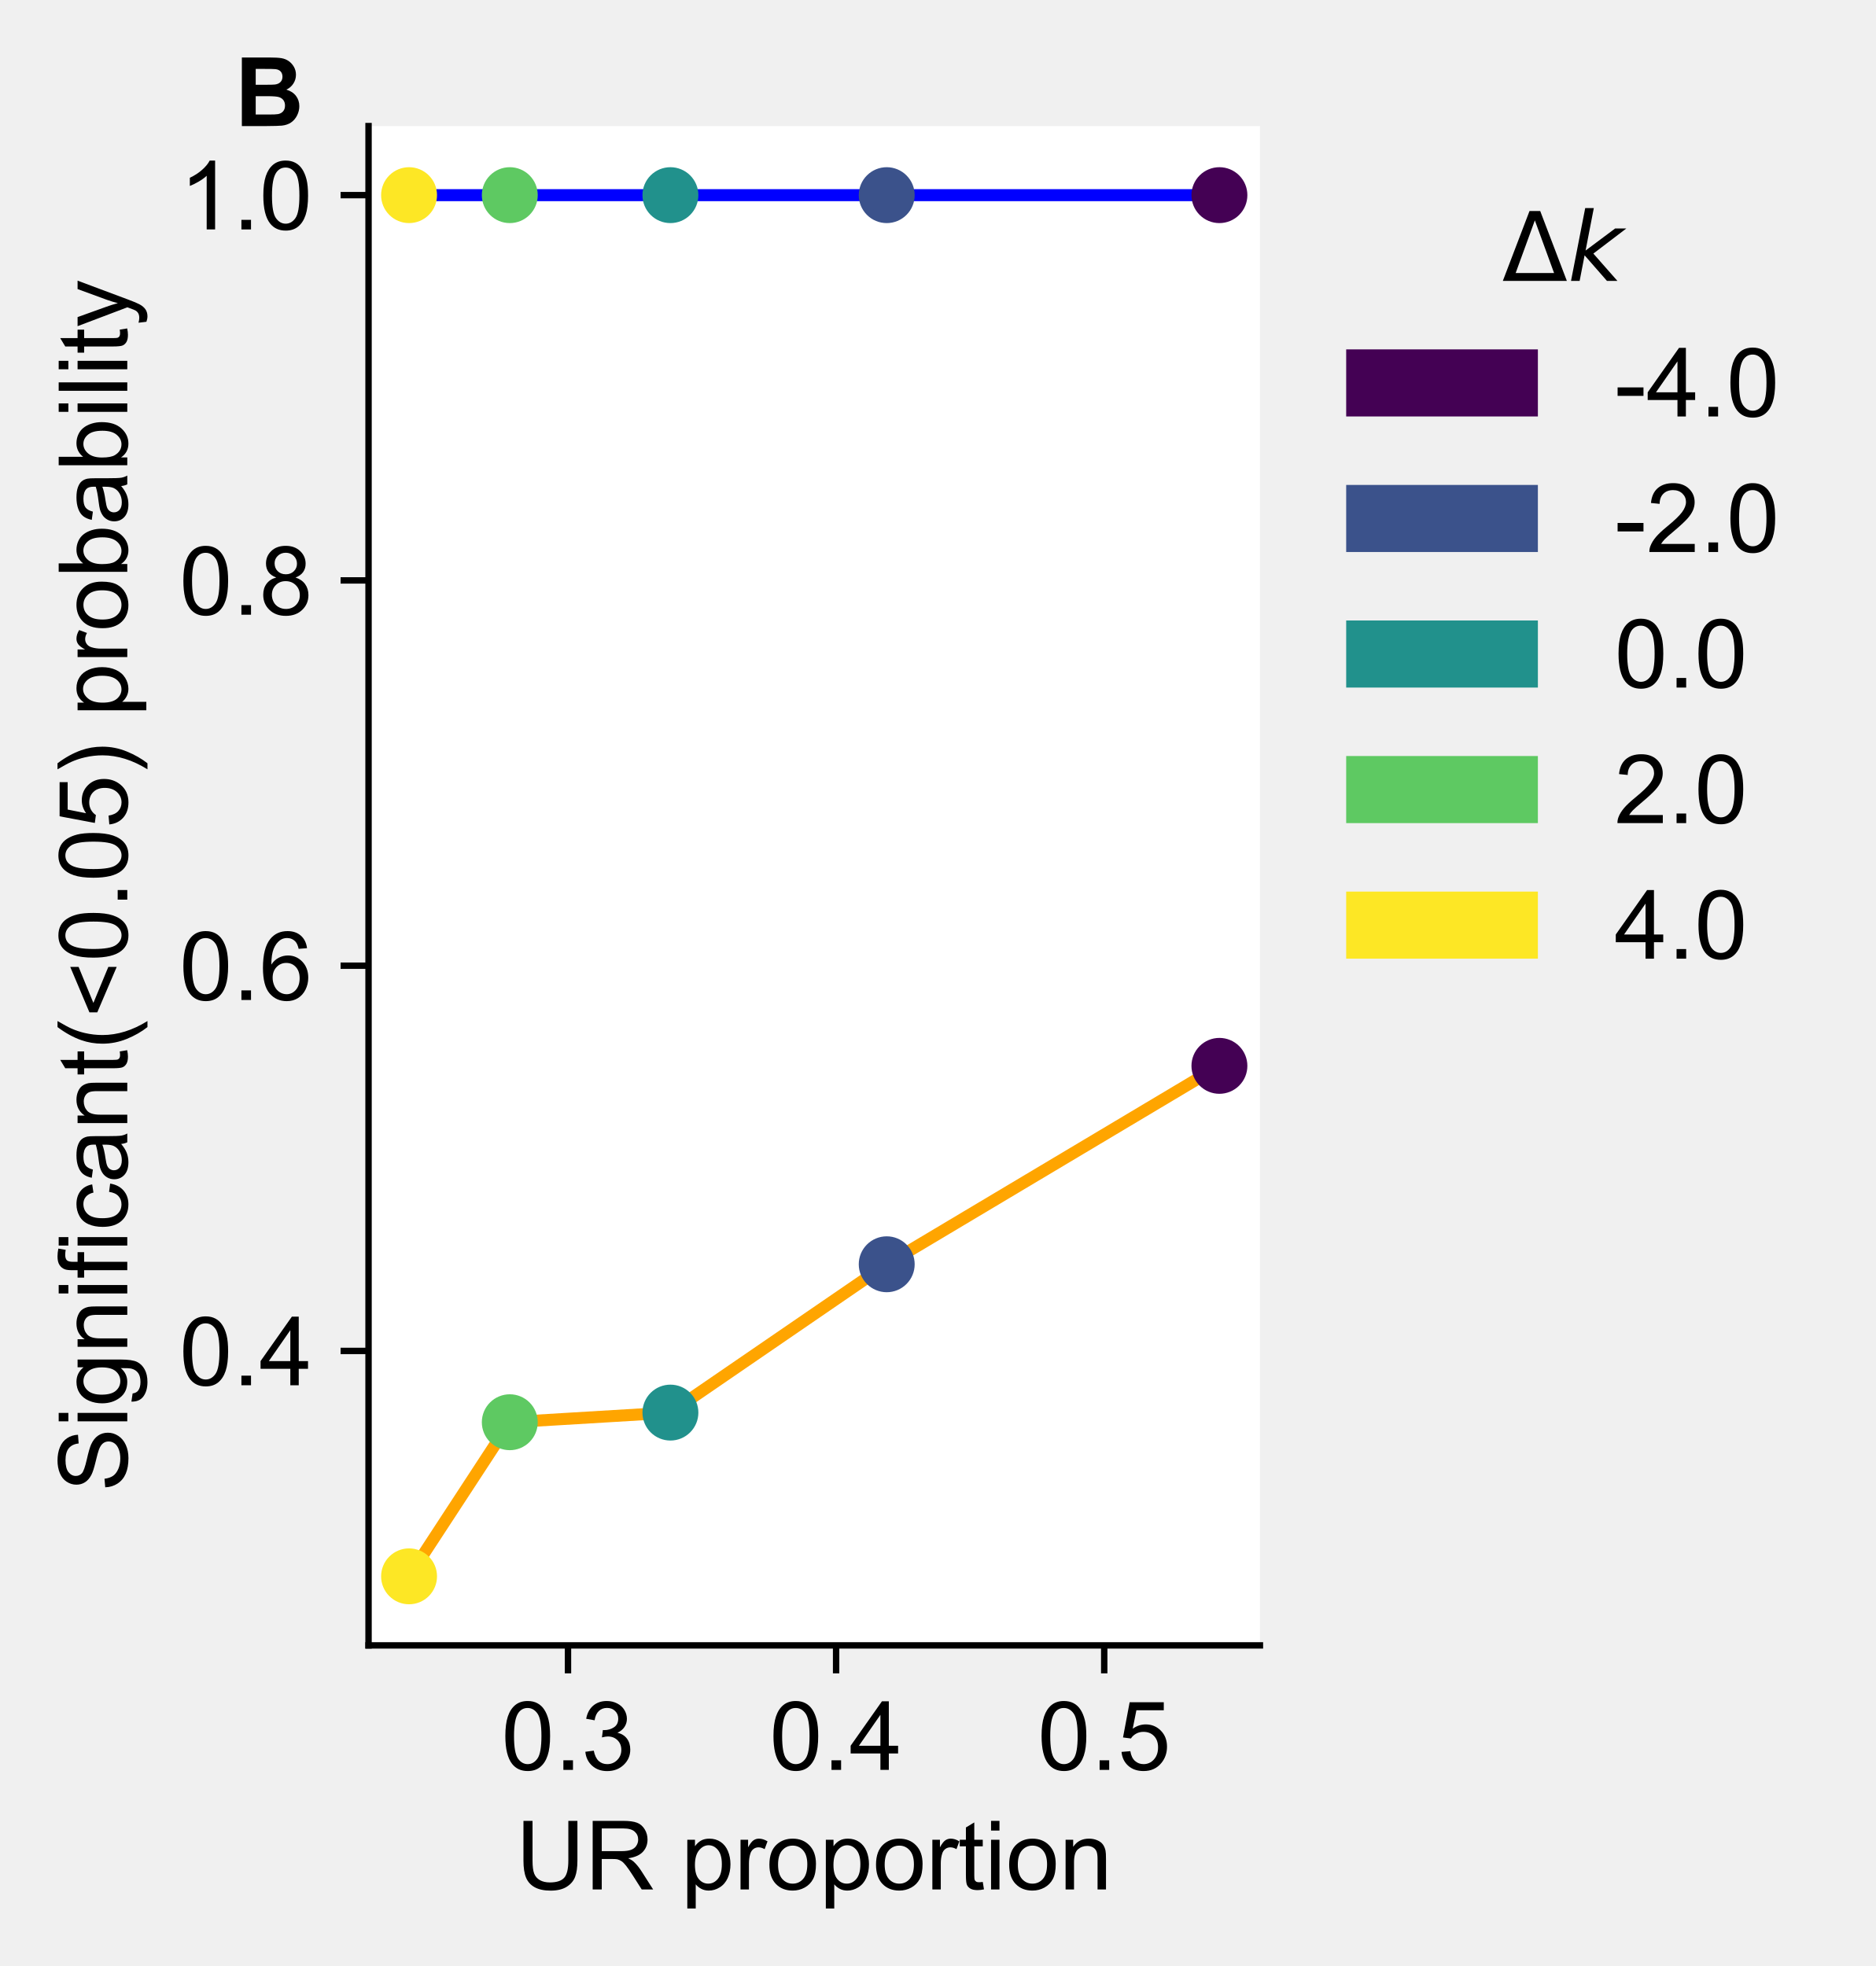
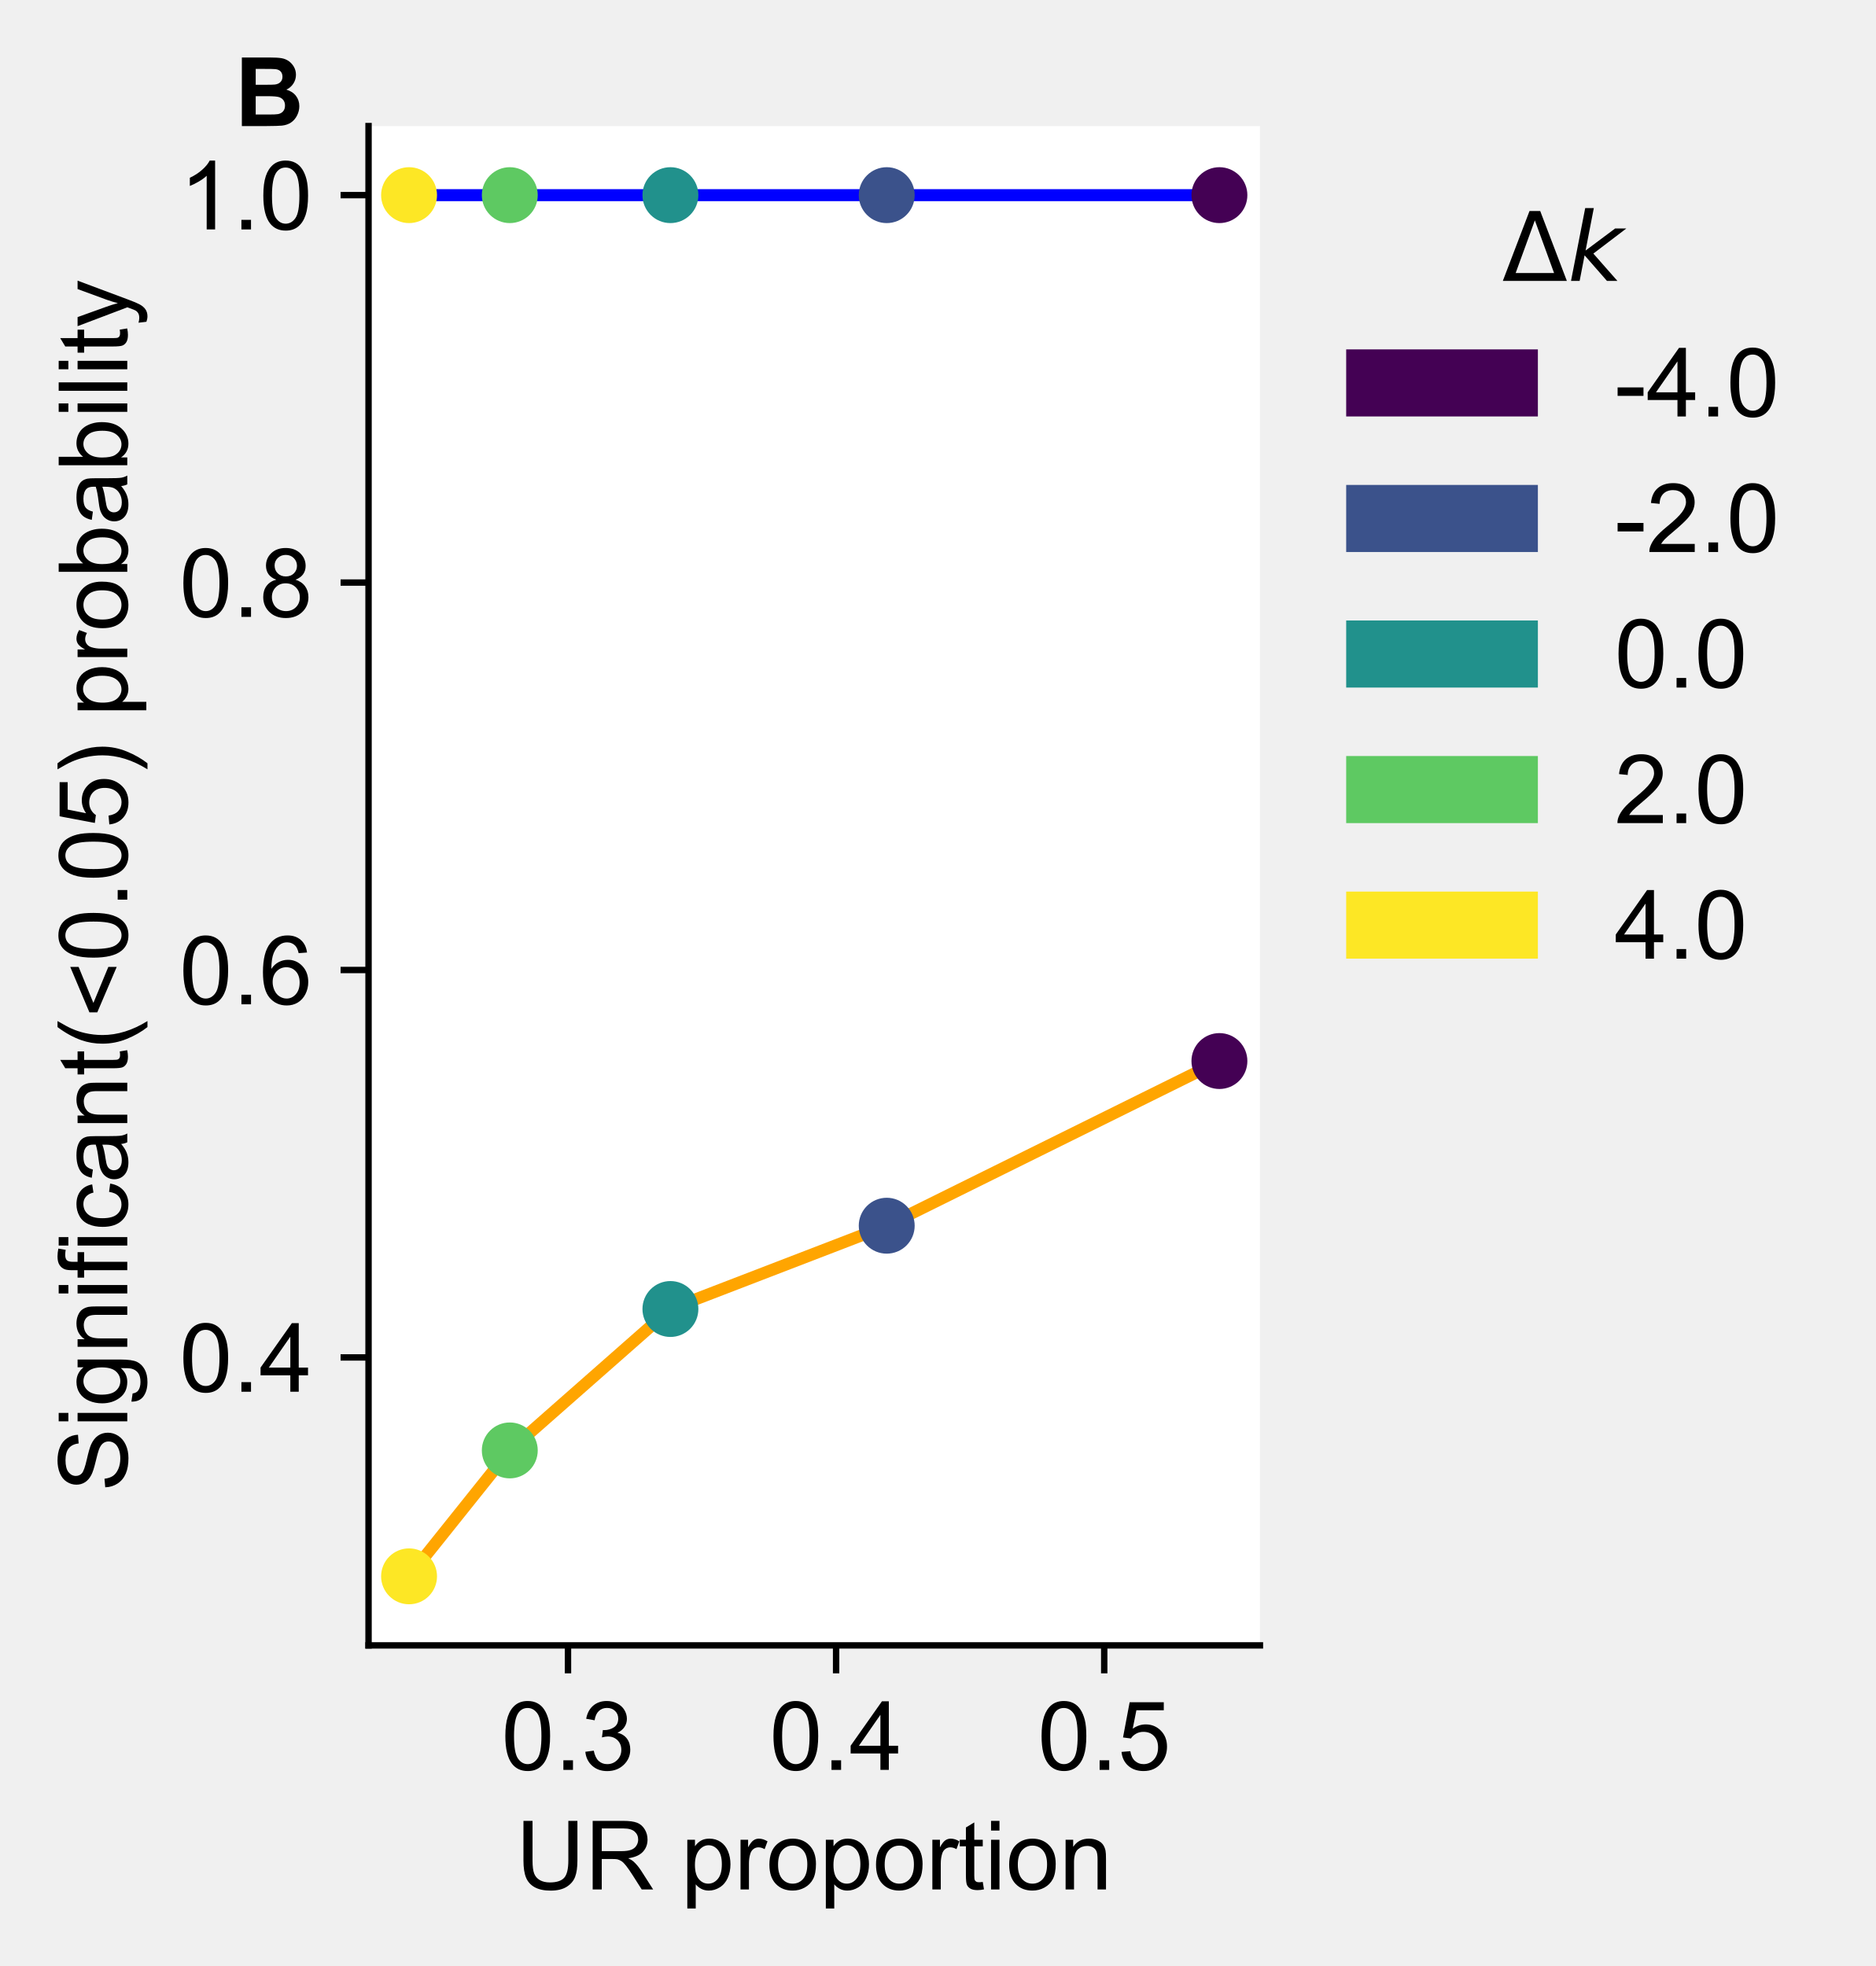
<svg xmlns="http://www.w3.org/2000/svg" xmlns:xlink="http://www.w3.org/1999/xlink" width="234.817pt" height="246.198pt" viewBox="0 0 234.817 246.198" version="1.1">
  <defs>
    <style type="text/css">*{stroke-linejoin: round; stroke-linecap: butt}</style>
  </defs>
  <g id="figure_1">
    <g id="patch_1">
      <path d="M 0 246.198  L 234.817 246.198  L 234.817 0  L 0 0  L 0 246.198  z " style="fill: none" />
    </g>
    <g id="axes_1">
      <g id="patch_2">
        <path d="M 46.141 206.049  L 157.741 206.049  L 157.741 15.789  L 46.141 15.789  z " style="fill: #ffffff" />
      </g>
      <g id="matplotlib.axis_1">
        <g id="xtick_1">
          <g id="line2d_1">
            <defs>
-               <path id="m54c35e8cd2" d="M 0 0  L 0 3.5  " style="stroke: #000000; stroke-width: 0.8" />
-             </defs>
-             <g>
-               <use xlink:href="#m54c35e8cd2" x="71.112" y="206.049" style="stroke: #000000; stroke-width: 0.8" />
+               <path id="maf2cc5d698" d="M 0 0  L 0 3.5  " style="stroke: #000000; stroke-width: 0.8" />
+             </defs>
+             <g>
+               <use xlink:href="#maf2cc5d698" x="71.112" y="206.049" style="stroke: #000000; stroke-width: 0.8" />
            </g>
          </g>
          <g id="text_1">
            <g transform="translate(62.77162 221.6387)scale(0.12 -0.12)">
              <defs>
                <path id="ArialMT-30" d="M 266 2259  Q 266 3072 433 3567  Q 600 4063 929 4331  Q 1259 4600 1759 4600  Q 2128 4600 2406 4451  Q 2684 4303 2865 4023  Q 3047 3744 3150 3342  Q 3253 2941 3253 2259  Q 3253 1453 3087 958  Q 2922 463 2592 192  Q 2263 -78 1759 -78  Q 1097 -78 719 397  Q 266 969 266 2259  z M 844 2259  Q 844 1131 1108 757  Q 1372 384 1759 384  Q 2147 384 2411 759  Q 2675 1134 2675 2259  Q 2675 3391 2411 3762  Q 2147 4134 1753 4134  Q 1366 4134 1134 3806  Q 844 3388 844 2259  z " transform="scale(0.015625)" />
                <path id="ArialMT-2e" d="M 581 0  L 581 641  L 1222 641  L 1222 0  L 581 0  z " transform="scale(0.015625)" />
                <path id="ArialMT-33" d="M 269 1209  L 831 1284  Q 928 806 1161 595  Q 1394 384 1728 384  Q 2125 384 2398 659  Q 2672 934 2672 1341  Q 2672 1728 2419 1979  Q 2166 2231 1775 2231  Q 1616 2231 1378 2169  L 1441 2663  Q 1497 2656 1531 2656  Q 1891 2656 2178 2843  Q 2466 3031 2466 3422  Q 2466 3731 2256 3934  Q 2047 4138 1716 4138  Q 1388 4138 1169 3931  Q 950 3725 888 3313  L 325 3413  Q 428 3978 793 4289  Q 1159 4600 1703 4600  Q 2078 4600 2393 4439  Q 2709 4278 2876 4000  Q 3044 3722 3044 3409  Q 3044 3113 2884 2869  Q 2725 2625 2413 2481  Q 2819 2388 3044 2092  Q 3269 1797 3269 1353  Q 3269 753 2831 336  Q 2394 -81 1725 -81  Q 1122 -81 723 278  Q 325 638 269 1209  z " transform="scale(0.015625)" />
              </defs>
              <use xlink:href="#ArialMT-30" />
              <use xlink:href="#ArialMT-2e" x="55.615" />
              <use xlink:href="#ArialMT-33" x="83.398" />
            </g>
          </g>
        </g>
        <g id="xtick_2">
          <g id="line2d_2">
            <g>
-               <use xlink:href="#m54c35e8cd2" x="104.679" y="206.049" style="stroke: #000000; stroke-width: 0.8" />
+               <use xlink:href="#maf2cc5d698" x="104.679" y="206.049" style="stroke: #000000; stroke-width: 0.8" />
            </g>
          </g>
          <g id="text_2">
            <g transform="translate(96.33908 221.6387)scale(0.12 -0.12)">
              <defs>
                <path id="ArialMT-34" d="M 2069 0  L 2069 1097  L 81 1097  L 81 1613  L 2172 4581  L 2631 4581  L 2631 1613  L 3250 1613  L 3250 1097  L 2631 1097  L 2631 0  L 2069 0  z M 2069 1613  L 2069 3678  L 634 1613  L 2069 1613  z " transform="scale(0.015625)" />
              </defs>
              <use xlink:href="#ArialMT-30" />
              <use xlink:href="#ArialMT-2e" x="55.615" />
              <use xlink:href="#ArialMT-34" x="83.398" />
            </g>
          </g>
        </g>
        <g id="xtick_3">
          <g id="line2d_3">
            <g>
-               <use xlink:href="#m54c35e8cd2" x="138.247" y="206.049" style="stroke: #000000; stroke-width: 0.8" />
+               <use xlink:href="#maf2cc5d698" x="138.247" y="206.049" style="stroke: #000000; stroke-width: 0.8" />
            </g>
          </g>
          <g id="text_3">
            <g transform="translate(129.9065 221.6387)scale(0.12 -0.12)">
              <defs>
                <path id="ArialMT-35" d="M 266 1200  L 856 1250  Q 922 819 1161 601  Q 1400 384 1738 384  Q 2144 384 2425 690  Q 2706 997 2706 1503  Q 2706 1984 2436 2262  Q 2166 2541 1728 2541  Q 1456 2541 1237 2417  Q 1019 2294 894 2097  L 366 2166  L 809 4519  L 3088 4519  L 3088 3981  L 1259 3981  L 1013 2750  Q 1425 3038 1878 3038  Q 2478 3038 2890 2622  Q 3303 2206 3303 1553  Q 3303 931 2941 478  Q 2500 -78 1738 -78  Q 1113 -78 717 272  Q 322 622 266 1200  z " transform="scale(0.015625)" />
              </defs>
              <use xlink:href="#ArialMT-30" />
              <use xlink:href="#ArialMT-2e" x="55.615" />
              <use xlink:href="#ArialMT-35" x="83.398" />
            </g>
          </g>
        </g>
        <g id="text_4">
          <g transform="translate(64.59313 236.6131)scale(0.12 -0.12)">
            <defs>
              <path id="ArialMT-55" d="M 3500 4581  L 4106 4581  L 4106 1934  Q 4106 1244 3950 837  Q 3794 431 3386 176  Q 2978 -78 2316 -78  Q 1672 -78 1262 144  Q 853 366 678 786  Q 503 1206 503 1934  L 503 4581  L 1109 4581  L 1109 1938  Q 1109 1341 1220 1058  Q 1331 775 1601 622  Q 1872 469 2263 469  Q 2931 469 3215 772  Q 3500 1075 3500 1938  L 3500 4581  z " transform="scale(0.015625)" />
              <path id="ArialMT-52" d="M 503 0  L 503 4581  L 2534 4581  Q 3147 4581 3465 4457  Q 3784 4334 3975 4021  Q 4166 3709 4166 3331  Q 4166 2844 3850 2509  Q 3534 2175 2875 2084  Q 3116 1969 3241 1856  Q 3506 1613 3744 1247  L 4541 0  L 3778 0  L 3172 953  Q 2906 1366 2734 1584  Q 2563 1803 2427 1890  Q 2291 1978 2150 2013  Q 2047 2034 1813 2034  L 1109 2034  L 1109 0  L 503 0  z M 1109 2559  L 2413 2559  Q 2828 2559 3062 2645  Q 3297 2731 3419 2920  Q 3541 3109 3541 3331  Q 3541 3656 3305 3865  Q 3069 4075 2559 4075  L 1109 4075  L 1109 2559  z " transform="scale(0.015625)" />
              <path id="ArialMT-20" transform="scale(0.015625)" />
              <path id="ArialMT-70" d="M 422 -1272  L 422 3319  L 934 3319  L 934 2888  Q 1116 3141 1344 3267  Q 1572 3394 1897 3394  Q 2322 3394 2647 3175  Q 2972 2956 3137 2557  Q 3303 2159 3303 1684  Q 3303 1175 3120 767  Q 2938 359 2589 142  Q 2241 -75 1856 -75  Q 1575 -75 1351 44  Q 1128 163 984 344  L 984 -1272  L 422 -1272  z M 931 1641  Q 931 1000 1190 694  Q 1450 388 1819 388  Q 2194 388 2461 705  Q 2728 1022 2728 1688  Q 2728 2322 2467 2637  Q 2206 2953 1844 2953  Q 1484 2953 1207 2617  Q 931 2281 931 1641  z " transform="scale(0.015625)" />
              <path id="ArialMT-72" d="M 416 0  L 416 3319  L 922 3319  L 922 2816  Q 1116 3169 1280 3281  Q 1444 3394 1641 3394  Q 1925 3394 2219 3213  L 2025 2691  Q 1819 2813 1613 2813  Q 1428 2813 1281 2702  Q 1134 2591 1072 2394  Q 978 2094 978 1738  L 978 0  L 416 0  z " transform="scale(0.015625)" />
              <path id="ArialMT-6f" d="M 213 1659  Q 213 2581 725 3025  Q 1153 3394 1769 3394  Q 2453 3394 2887 2945  Q 3322 2497 3322 1706  Q 3322 1066 3130 698  Q 2938 331 2570 128  Q 2203 -75 1769 -75  Q 1072 -75 642 372  Q 213 819 213 1659  z M 791 1659  Q 791 1022 1069 705  Q 1347 388 1769 388  Q 2188 388 2466 706  Q 2744 1025 2744 1678  Q 2744 2294 2464 2611  Q 2184 2928 1769 2928  Q 1347 2928 1069 2612  Q 791 2297 791 1659  z " transform="scale(0.015625)" />
              <path id="ArialMT-74" d="M 1650 503  L 1731 6  Q 1494 -44 1306 -44  Q 1000 -44 831 53  Q 663 150 594 308  Q 525 466 525 972  L 525 2881  L 113 2881  L 113 3319  L 525 3319  L 525 4141  L 1084 4478  L 1084 3319  L 1650 3319  L 1650 2881  L 1084 2881  L 1084 941  Q 1084 700 1114 631  Q 1144 563 1211 522  Q 1278 481 1403 481  Q 1497 481 1650 503  z " transform="scale(0.015625)" />
              <path id="ArialMT-69" d="M 425 3934  L 425 4581  L 988 4581  L 988 3934  L 425 3934  z M 425 0  L 425 3319  L 988 3319  L 988 0  L 425 0  z " transform="scale(0.015625)" />
              <path id="ArialMT-6e" d="M 422 0  L 422 3319  L 928 3319  L 928 2847  Q 1294 3394 1984 3394  Q 2284 3394 2536 3286  Q 2788 3178 2913 3003  Q 3038 2828 3088 2588  Q 3119 2431 3119 2041  L 3119 0  L 2556 0  L 2556 2019  Q 2556 2363 2490 2533  Q 2425 2703 2258 2804  Q 2091 2906 1866 2906  Q 1506 2906 1245 2678  Q 984 2450 984 1813  L 984 0  L 422 0  z " transform="scale(0.015625)" />
            </defs>
            <use xlink:href="#ArialMT-55" />
            <use xlink:href="#ArialMT-52" x="72.217" />
            <use xlink:href="#ArialMT-20" x="144.434" />
            <use xlink:href="#ArialMT-70" x="172.217" />
            <use xlink:href="#ArialMT-72" x="227.832" />
            <use xlink:href="#ArialMT-6f" x="261.133" />
            <use xlink:href="#ArialMT-70" x="316.748" />
            <use xlink:href="#ArialMT-6f" x="372.363" />
            <use xlink:href="#ArialMT-72" x="427.979" />
            <use xlink:href="#ArialMT-74" x="461.279" />
            <use xlink:href="#ArialMT-69" x="489.062" />
            <use xlink:href="#ArialMT-6f" x="511.279" />
            <use xlink:href="#ArialMT-6e" x="566.895" />
          </g>
        </g>
      </g>
      <g id="matplotlib.axis_2">
        <g id="ytick_1">
          <g id="line2d_4">
            <defs>
-               <path id="mab447ed92f" d="M 0 0  L -3.5 0  " style="stroke: #000000; stroke-width: 0.8" />
-             </defs>
-             <g>
-               <use xlink:href="#mab447ed92f" x="46.141" y="169.177" style="stroke: #000000; stroke-width: 0.8" />
+               <path id="mfd715df1eb" d="M 0 0  L -3.5 0  " style="stroke: #000000; stroke-width: 0.8" />
+             </defs>
+             <g>
+               <use xlink:href="#mfd715df1eb" x="46.141" y="169.989" style="stroke: #000000; stroke-width: 0.8" />
            </g>
          </g>
          <g id="text_5">
-             <g transform="translate(22.46125 173.4717)scale(0.12 -0.12)">
+             <g transform="translate(22.46125 174.2837)scale(0.12 -0.12)">
              <use xlink:href="#ArialMT-30" />
              <use xlink:href="#ArialMT-2e" x="55.615" />
              <use xlink:href="#ArialMT-34" x="83.398" />
            </g>
          </g>
        </g>
        <g id="ytick_2">
          <g id="line2d_5">
            <g>
-               <use xlink:href="#mab447ed92f" x="46.141" y="120.931" style="stroke: #000000; stroke-width: 0.8" />
+               <use xlink:href="#mfd715df1eb" x="46.141" y="121.472" style="stroke: #000000; stroke-width: 0.8" />
            </g>
          </g>
          <g id="text_6">
-             <g transform="translate(22.46125 125.2252)scale(0.12 -0.12)">
+             <g transform="translate(22.46125 125.7665)scale(0.12 -0.12)">
              <defs>
                <path id="ArialMT-36" d="M 3184 3459  L 2625 3416  Q 2550 3747 2413 3897  Q 2184 4138 1850 4138  Q 1581 4138 1378 3988  Q 1113 3794 959 3422  Q 806 3050 800 2363  Q 1003 2672 1297 2822  Q 1591 2972 1913 2972  Q 2475 2972 2870 2558  Q 3266 2144 3266 1488  Q 3266 1056 3080 686  Q 2894 316 2569 119  Q 2244 -78 1831 -78  Q 1128 -78 684 439  Q 241 956 241 2144  Q 241 3472 731 4075  Q 1159 4600 1884 4600  Q 2425 4600 2770 4297  Q 3116 3994 3184 3459  z M 888 1484  Q 888 1194 1011 928  Q 1134 663 1356 523  Q 1578 384 1822 384  Q 2178 384 2434 671  Q 2691 959 2691 1453  Q 2691 1928 2437 2201  Q 2184 2475 1800 2475  Q 1419 2475 1153 2201  Q 888 1928 888 1484  z " transform="scale(0.015625)" />
              </defs>
              <use xlink:href="#ArialMT-30" />
              <use xlink:href="#ArialMT-2e" x="55.615" />
              <use xlink:href="#ArialMT-36" x="83.398" />
            </g>
          </g>
        </g>
        <g id="ytick_3">
          <g id="line2d_6">
            <g>
-               <use xlink:href="#mab447ed92f" x="46.141" y="72.684" style="stroke: #000000; stroke-width: 0.8" />
+               <use xlink:href="#mfd715df1eb" x="46.141" y="72.955" style="stroke: #000000; stroke-width: 0.8" />
            </g>
          </g>
          <g id="text_7">
-             <g transform="translate(22.46125 76.97873)scale(0.12 -0.12)">
+             <g transform="translate(22.46125 77.24939)scale(0.12 -0.12)">
              <defs>
                <path id="ArialMT-38" d="M 1131 2484  Q 781 2613 612 2850  Q 444 3088 444 3419  Q 444 3919 803 4259  Q 1163 4600 1759 4600  Q 2359 4600 2725 4251  Q 3091 3903 3091 3403  Q 3091 3084 2923 2848  Q 2756 2613 2416 2484  Q 2838 2347 3058 2040  Q 3278 1734 3278 1309  Q 3278 722 2862 322  Q 2447 -78 1769 -78  Q 1091 -78 675 323  Q 259 725 259 1325  Q 259 1772 486 2073  Q 713 2375 1131 2484  z M 1019 3438  Q 1019 3113 1228 2906  Q 1438 2700 1772 2700  Q 2097 2700 2305 2904  Q 2513 3109 2513 3406  Q 2513 3716 2298 3927  Q 2084 4138 1766 4138  Q 1444 4138 1231 3931  Q 1019 3725 1019 3438  z M 838 1322  Q 838 1081 952 856  Q 1066 631 1291 507  Q 1516 384 1775 384  Q 2178 384 2440 643  Q 2703 903 2703 1303  Q 2703 1709 2433 1975  Q 2163 2241 1756 2241  Q 1359 2241 1098 1978  Q 838 1716 838 1322  z " transform="scale(0.015625)" />
              </defs>
              <use xlink:href="#ArialMT-30" />
              <use xlink:href="#ArialMT-2e" x="55.615" />
              <use xlink:href="#ArialMT-38" x="83.398" />
            </g>
          </g>
        </g>
        <g id="ytick_4">
          <g id="line2d_7">
            <g>
-               <use xlink:href="#mab447ed92f" x="46.141" y="24.438" style="stroke: #000000; stroke-width: 0.8" />
+               <use xlink:href="#mfd715df1eb" x="46.141" y="24.438" style="stroke: #000000; stroke-width: 0.8" />
            </g>
          </g>
          <g id="text_8">
            <g transform="translate(22.46125 28.73224)scale(0.12 -0.12)">
              <defs>
                <path id="ArialMT-31" d="M 2384 0  L 1822 0  L 1822 3584  Q 1619 3391 1289 3197  Q 959 3003 697 2906  L 697 3450  Q 1169 3672 1522 3987  Q 1875 4303 2022 4600  L 2384 4600  L 2384 0  z " transform="scale(0.015625)" />
              </defs>
              <use xlink:href="#ArialMT-31" />
              <use xlink:href="#ArialMT-2e" x="55.615" />
              <use xlink:href="#ArialMT-30" x="83.398" />
            </g>
          </g>
        </g>
        <g id="text_9">
          <g transform="translate(15.93562 186.7912)rotate(-90)scale(0.12 -0.12)">
            <defs>
              <path id="ArialMT-53" d="M 288 1472  L 859 1522  Q 900 1178 1048 958  Q 1197 738 1509 602  Q 1822 466 2213 466  Q 2559 466 2825 569  Q 3091 672 3220 851  Q 3350 1031 3350 1244  Q 3350 1459 3225 1620  Q 3100 1781 2813 1891  Q 2628 1963 1997 2114  Q 1366 2266 1113 2400  Q 784 2572 623 2826  Q 463 3081 463 3397  Q 463 3744 659 4045  Q 856 4347 1234 4503  Q 1613 4659 2075 4659  Q 2584 4659 2973 4495  Q 3363 4331 3572 4012  Q 3781 3694 3797 3291  L 3216 3247  Q 3169 3681 2898 3903  Q 2628 4125 2100 4125  Q 1550 4125 1298 3923  Q 1047 3722 1047 3438  Q 1047 3191 1225 3031  Q 1400 2872 2139 2705  Q 2878 2538 3153 2413  Q 3553 2228 3743 1945  Q 3934 1663 3934 1294  Q 3934 928 3725 604  Q 3516 281 3123 101  Q 2731 -78 2241 -78  Q 1619 -78 1198 103  Q 778 284 539 648  Q 300 1013 288 1472  z " transform="scale(0.015625)" />
              <path id="ArialMT-67" d="M 319 -275  L 866 -356  Q 900 -609 1056 -725  Q 1266 -881 1628 -881  Q 2019 -881 2231 -725  Q 2444 -569 2519 -288  Q 2563 -116 2559 434  Q 2191 0 1641 0  Q 956 0 581 494  Q 206 988 206 1678  Q 206 2153 378 2554  Q 550 2956 876 3175  Q 1203 3394 1644 3394  Q 2231 3394 2613 2919  L 2613 3319  L 3131 3319  L 3131 450  Q 3131 -325 2973 -648  Q 2816 -972 2473 -1159  Q 2131 -1347 1631 -1347  Q 1038 -1347 672 -1080  Q 306 -813 319 -275  z M 784 1719  Q 784 1066 1043 766  Q 1303 466 1694 466  Q 2081 466 2343 764  Q 2606 1063 2606 1700  Q 2606 2309 2336 2618  Q 2066 2928 1684 2928  Q 1309 2928 1046 2623  Q 784 2319 784 1719  z " transform="scale(0.015625)" />
              <path id="ArialMT-66" d="M 556 0  L 556 2881  L 59 2881  L 59 3319  L 556 3319  L 556 3672  Q 556 4006 616 4169  Q 697 4388 901 4523  Q 1106 4659 1475 4659  Q 1713 4659 2000 4603  L 1916 4113  Q 1741 4144 1584 4144  Q 1328 4144 1222 4034  Q 1116 3925 1116 3625  L 1116 3319  L 1763 3319  L 1763 2881  L 1116 2881  L 1116 0  L 556 0  z " transform="scale(0.015625)" />
              <path id="ArialMT-63" d="M 2588 1216  L 3141 1144  Q 3050 572 2676 248  Q 2303 -75 1759 -75  Q 1078 -75 664 370  Q 250 816 250 1647  Q 250 2184 428 2587  Q 606 2991 970 3192  Q 1334 3394 1763 3394  Q 2303 3394 2647 3120  Q 2991 2847 3088 2344  L 2541 2259  Q 2463 2594 2264 2762  Q 2066 2931 1784 2931  Q 1359 2931 1093 2626  Q 828 2322 828 1663  Q 828 994 1084 691  Q 1341 388 1753 388  Q 2084 388 2306 591  Q 2528 794 2588 1216  z " transform="scale(0.015625)" />
              <path id="ArialMT-61" d="M 2588 409  Q 2275 144 1986 34  Q 1697 -75 1366 -75  Q 819 -75 525 192  Q 231 459 231 875  Q 231 1119 342 1320  Q 453 1522 633 1644  Q 813 1766 1038 1828  Q 1203 1872 1538 1913  Q 2219 1994 2541 2106  Q 2544 2222 2544 2253  Q 2544 2597 2384 2738  Q 2169 2928 1744 2928  Q 1347 2928 1158 2789  Q 969 2650 878 2297  L 328 2372  Q 403 2725 575 2942  Q 747 3159 1072 3276  Q 1397 3394 1825 3394  Q 2250 3394 2515 3294  Q 2781 3194 2906 3042  Q 3031 2891 3081 2659  Q 3109 2516 3109 2141  L 3109 1391  Q 3109 606 3145 398  Q 3181 191 3288 0  L 2700 0  Q 2613 175 2588 409  z M 2541 1666  Q 2234 1541 1622 1453  Q 1275 1403 1131 1340  Q 988 1278 909 1158  Q 831 1038 831 891  Q 831 666 1001 516  Q 1172 366 1500 366  Q 1825 366 2078 508  Q 2331 650 2450 897  Q 2541 1088 2541 1459  L 2541 1666  z " transform="scale(0.015625)" />
              <path id="ArialMT-28" d="M 1497 -1347  Q 1031 -759 709 28  Q 388 816 388 1659  Q 388 2403 628 3084  Q 909 3875 1497 4659  L 1900 4659  Q 1522 4009 1400 3731  Q 1209 3300 1100 2831  Q 966 2247 966 1656  Q 966 153 1900 -1347  L 1497 -1347  z " transform="scale(0.015625)" />
              <path id="ArialMT-3c" d="M 350 2003  L 350 2528  L 3384 3809  L 3384 3250  L 978 2263  L 3384 1266  L 3384 706  L 350 2003  z " transform="scale(0.015625)" />
              <path id="ArialMT-29" d="M 791 -1347  L 388 -1347  Q 1322 153 1322 1656  Q 1322 2244 1188 2822  Q 1081 3291 891 3722  Q 769 4003 388 4659  L 791 4659  Q 1378 3875 1659 3084  Q 1900 2403 1900 1659  Q 1900 816 1576 28  Q 1253 -759 791 -1347  z " transform="scale(0.015625)" />
              <path id="ArialMT-62" d="M 941 0  L 419 0  L 419 4581  L 981 4581  L 981 2947  Q 1338 3394 1891 3394  Q 2197 3394 2470 3270  Q 2744 3147 2920 2923  Q 3097 2700 3197 2384  Q 3297 2069 3297 1709  Q 3297 856 2875 390  Q 2453 -75 1863 -75  Q 1275 -75 941 416  L 941 0  z M 934 1684  Q 934 1088 1097 822  Q 1363 388 1816 388  Q 2184 388 2453 708  Q 2722 1028 2722 1663  Q 2722 2313 2464 2622  Q 2206 2931 1841 2931  Q 1472 2931 1203 2611  Q 934 2291 934 1684  z " transform="scale(0.015625)" />
              <path id="ArialMT-6c" d="M 409 0  L 409 4581  L 972 4581  L 972 0  L 409 0  z " transform="scale(0.015625)" />
              <path id="ArialMT-79" d="M 397 -1278  L 334 -750  Q 519 -800 656 -800  Q 844 -800 956 -737  Q 1069 -675 1141 -563  Q 1194 -478 1313 -144  Q 1328 -97 1363 -6  L 103 3319  L 709 3319  L 1400 1397  Q 1534 1031 1641 628  Q 1738 1016 1872 1384  L 2581 3319  L 3144 3319  L 1881 -56  Q 1678 -603 1566 -809  Q 1416 -1088 1222 -1217  Q 1028 -1347 759 -1347  Q 597 -1347 397 -1278  z " transform="scale(0.015625)" />
            </defs>
            <use xlink:href="#ArialMT-53" />
            <use xlink:href="#ArialMT-69" x="66.699" />
            <use xlink:href="#ArialMT-67" x="88.916" />
            <use xlink:href="#ArialMT-6e" x="144.531" />
            <use xlink:href="#ArialMT-69" x="200.146" />
            <use xlink:href="#ArialMT-66" x="222.363" />
            <use xlink:href="#ArialMT-69" x="250.146" />
            <use xlink:href="#ArialMT-63" x="272.363" />
            <use xlink:href="#ArialMT-61" x="322.363" />
            <use xlink:href="#ArialMT-6e" x="377.979" />
            <use xlink:href="#ArialMT-74" x="433.594" />
            <use xlink:href="#ArialMT-28" x="461.377" />
            <use xlink:href="#ArialMT-3c" x="494.678" />
            <use xlink:href="#ArialMT-30" x="553.076" />
            <use xlink:href="#ArialMT-2e" x="608.691" />
            <use xlink:href="#ArialMT-30" x="636.475" />
            <use xlink:href="#ArialMT-35" x="692.09" />
            <use xlink:href="#ArialMT-29" x="747.705" />
            <use xlink:href="#ArialMT-20" x="781.006" />
            <use xlink:href="#ArialMT-70" x="808.789" />
            <use xlink:href="#ArialMT-72" x="864.404" />
            <use xlink:href="#ArialMT-6f" x="897.705" />
            <use xlink:href="#ArialMT-62" x="953.32" />
            <use xlink:href="#ArialMT-61" x="1008.936" />
            <use xlink:href="#ArialMT-62" x="1064.551" />
            <use xlink:href="#ArialMT-69" x="1120.166" />
            <use xlink:href="#ArialMT-6c" x="1142.383" />
            <use xlink:href="#ArialMT-69" x="1164.6" />
            <use xlink:href="#ArialMT-74" x="1186.816" />
            <use xlink:href="#ArialMT-79" x="1214.6" />
          </g>
        </g>
      </g>
      <g id="line2d_8">
-         <path d="M 152.669 133.475  L 111.016 158.322  L 83.935 176.896  L 63.825 178.103  L 51.214 197.401  " clip-path="url(#p4d9a327796)" style="fill: none; stroke: #ffa500; stroke-width: 1.5; stroke-linecap: square" />
+         <path d="M 152.669 132.873  L 111.016 153.493  L 83.935 163.924  L 63.825 181.633  L 51.214 197.401  " clip-path="url(#p304443c578)" style="fill: none; stroke: #ffa500; stroke-width: 1.5; stroke-linecap: square" />
      </g>
      <g id="line2d_9">
-         <path d="M 152.669 24.438  L 111.016 24.438  L 83.935 24.438  L 63.825 24.438  L 51.214 24.438  " clip-path="url(#p4d9a327796)" style="fill: none; stroke: #0000ff; stroke-width: 1.5; stroke-linecap: square" />
+         <path d="M 152.669 24.438  L 111.016 24.438  L 83.935 24.438  L 63.825 24.438  L 51.214 24.438  " clip-path="url(#p304443c578)" style="fill: none; stroke: #0000ff; stroke-width: 1.5; stroke-linecap: square" />
      </g>
      <g id="patch_3">
        <path d="M 46.141 206.049  L 46.141 15.789  " style="fill: none; stroke: #000000; stroke-width: 0.8; stroke-linejoin: miter; stroke-linecap: square" />
      </g>
      <g id="patch_4">
        <path d="M 46.141 206.049  L 157.741 206.049  " style="fill: none; stroke: #000000; stroke-width: 0.8; stroke-linejoin: miter; stroke-linecap: square" />
      </g>
      <g id="text_10">
        <g transform="translate(29.40125 15.78937)scale(0.12 -0.12)">
          <defs>
            <path id="Arial-BoldMT-42" d="M 469 4581  L 2300 4581  Q 2844 4581 3111 4536  Q 3378 4491 3589 4347  Q 3800 4203 3940 3964  Q 4081 3725 4081 3428  Q 4081 3106 3907 2837  Q 3734 2569 3438 2434  Q 3856 2313 4081 2019  Q 4306 1725 4306 1328  Q 4306 1016 4161 720  Q 4016 425 3764 248  Q 3513 72 3144 31  Q 2913 6 2028 0  L 469 0  L 469 4581  z M 1394 3819  L 1394 2759  L 2000 2759  Q 2541 2759 2672 2775  Q 2909 2803 3045 2939  Q 3181 3075 3181 3297  Q 3181 3509 3064 3642  Q 2947 3775 2716 3803  Q 2578 3819 1925 3819  L 1394 3819  z M 1394 1997  L 1394 772  L 2250 772  Q 2750 772 2884 800  Q 3091 838 3220 983  Q 3350 1128 3350 1372  Q 3350 1578 3250 1722  Q 3150 1866 2961 1931  Q 2772 1997 2141 1997  L 1394 1997  z " transform="scale(0.015625)" />
          </defs>
          <use xlink:href="#Arial-BoldMT-42" />
        </g>
      </g>
      <g id="PathCollection_1">
        <defs>
-           <path id="C0_0_35b607e1d4" d="M 0 3  C 0.796 3 1.559 2.684 2.121 2.121  C 2.684 1.559 3 0.796 3 -0  C 3 -0.796 2.684 -1.559 2.121 -2.121  C 1.559 -2.684 0.796 -3 0 -3  C -0.796 -3 -1.559 -2.684 -2.121 -2.121  C -2.684 -1.559 -3 -0.796 -3 0  C -3 0.796 -2.684 1.559 -2.121 2.121  C -1.559 2.684 -0.796 3 0 3  z " />
+           <path id="C0_0_e10b929337" d="M 0 3  C 0.796 3 1.559 2.684 2.121 2.121  C 2.684 1.559 3 0.796 3 -0  C 3 -0.796 2.684 -1.559 2.121 -2.121  C 1.559 -2.684 0.796 -3 0 -3  C -0.796 -3 -1.559 -2.684 -2.121 -2.121  C -2.684 -1.559 -3 -0.796 -3 0  C -3 0.796 -2.684 1.559 -2.121 2.121  C -1.559 2.684 -0.796 3 0 3  z " />
        </defs>
-         <g clip-path="url(#p4d9a327796)">
-           <use xlink:href="#C0_0_35b607e1d4" x="152.669" y="133.475" style="fill: #440154; stroke: #440154" />
-         </g>
-         <g clip-path="url(#p4d9a327796)">
-           <use xlink:href="#C0_0_35b607e1d4" x="111.016" y="158.322" style="fill: #3b528b; stroke: #3b528b" />
-         </g>
-         <g clip-path="url(#p4d9a327796)">
-           <use xlink:href="#C0_0_35b607e1d4" x="83.935" y="176.896" style="fill: #21918c; stroke: #21918c" />
-         </g>
-         <g clip-path="url(#p4d9a327796)">
-           <use xlink:href="#C0_0_35b607e1d4" x="63.825" y="178.103" style="fill: #5ec962; stroke: #5ec962" />
-         </g>
-         <g clip-path="url(#p4d9a327796)">
-           <use xlink:href="#C0_0_35b607e1d4" x="51.214" y="197.401" style="fill: #fde725; stroke: #fde725" />
+         <g clip-path="url(#p304443c578)">
+           <use xlink:href="#C0_0_e10b929337" x="152.669" y="132.873" style="fill: #440154; stroke: #440154" />
+         </g>
+         <g clip-path="url(#p304443c578)">
+           <use xlink:href="#C0_0_e10b929337" x="111.016" y="153.493" style="fill: #3b528b; stroke: #3b528b" />
+         </g>
+         <g clip-path="url(#p304443c578)">
+           <use xlink:href="#C0_0_e10b929337" x="83.935" y="163.924" style="fill: #21918c; stroke: #21918c" />
+         </g>
+         <g clip-path="url(#p304443c578)">
+           <use xlink:href="#C0_0_e10b929337" x="63.825" y="181.633" style="fill: #5ec962; stroke: #5ec962" />
+         </g>
+         <g clip-path="url(#p304443c578)">
+           <use xlink:href="#C0_0_e10b929337" x="51.214" y="197.401" style="fill: #fde725; stroke: #fde725" />
        </g>
      </g>
      <g id="PathCollection_2">
        <defs>
-           <path id="C1_0_aeef76afb4" d="M 0 3  C 0.796 3 1.559 2.684 2.121 2.121  C 2.684 1.559 3 0.796 3 -0  C 3 -0.796 2.684 -1.559 2.121 -2.121  C 1.559 -2.684 0.796 -3 0 -3  C -0.796 -3 -1.559 -2.684 -2.121 -2.121  C -2.684 -1.559 -3 -0.796 -3 0  C -3 0.796 -2.684 1.559 -2.121 2.121  C -1.559 2.684 -0.796 3 0 3  z " />
+           <path id="C1_0_f191a31807" d="M 0 3  C 0.796 3 1.559 2.684 2.121 2.121  C 2.684 1.559 3 0.796 3 -0  C 3 -0.796 2.684 -1.559 2.121 -2.121  C 1.559 -2.684 0.796 -3 0 -3  C -0.796 -3 -1.559 -2.684 -2.121 -2.121  C -2.684 -1.559 -3 -0.796 -3 0  C -3 0.796 -2.684 1.559 -2.121 2.121  C -1.559 2.684 -0.796 3 0 3  z " />
        </defs>
-         <g clip-path="url(#p4d9a327796)">
-           <use xlink:href="#C1_0_aeef76afb4" x="152.669" y="24.438" style="fill: #440154; stroke: #440154" />
-         </g>
-         <g clip-path="url(#p4d9a327796)">
-           <use xlink:href="#C1_0_aeef76afb4" x="111.016" y="24.438" style="fill: #3b528b; stroke: #3b528b" />
-         </g>
-         <g clip-path="url(#p4d9a327796)">
-           <use xlink:href="#C1_0_aeef76afb4" x="83.935" y="24.438" style="fill: #21918c; stroke: #21918c" />
-         </g>
-         <g clip-path="url(#p4d9a327796)">
-           <use xlink:href="#C1_0_aeef76afb4" x="63.825" y="24.438" style="fill: #5ec962; stroke: #5ec962" />
-         </g>
-         <g clip-path="url(#p4d9a327796)">
-           <use xlink:href="#C1_0_aeef76afb4" x="51.214" y="24.438" style="fill: #fde725; stroke: #fde725" />
+         <g clip-path="url(#p304443c578)">
+           <use xlink:href="#C1_0_f191a31807" x="152.669" y="24.438" style="fill: #440154; stroke: #440154" />
+         </g>
+         <g clip-path="url(#p304443c578)">
+           <use xlink:href="#C1_0_f191a31807" x="111.016" y="24.438" style="fill: #3b528b; stroke: #3b528b" />
+         </g>
+         <g clip-path="url(#p304443c578)">
+           <use xlink:href="#C1_0_f191a31807" x="83.935" y="24.438" style="fill: #21918c; stroke: #21918c" />
+         </g>
+         <g clip-path="url(#p304443c578)">
+           <use xlink:href="#C1_0_f191a31807" x="63.825" y="24.438" style="fill: #5ec962; stroke: #5ec962" />
+         </g>
+         <g clip-path="url(#p304443c578)">
+           <use xlink:href="#C1_0_f191a31807" x="51.214" y="24.438" style="fill: #fde725; stroke: #fde725" />
        </g>
      </g>
      <g id="legend_1">
        <g id="text_11">
          <g transform="translate(188.0591 35.17875)scale(0.12 -0.12)">
            <defs>
              <path id="DejaVuSans-394" d="M 2188 4044  L 906 525  L 3472 525  L 2188 4044  z M 50 0  L 1831 4666  L 2547 4666  L 4325 0  L 50 0  z " transform="scale(0.015625)" />
              <path id="DejaVuSans-Oblique-6b" d="M 1172 4863  L 1747 4863  L 1197 2028  L 3169 3500  L 3916 3500  L 1716 1825  L 3322 0  L 2625 0  L 1131 1709  L 800 0  L 225 0  L 1172 4863  z " transform="scale(0.015625)" />
            </defs>
            <use xlink:href="#DejaVuSans-394" transform="translate(0 0.015625)" />
            <use xlink:href="#DejaVuSans-Oblique-6b" transform="translate(68.4082 0.015625)" />
          </g>
        </g>
        <g id="patch_5">
          <path d="M 168.541 52.153  L 192.541 52.153  L 192.541 43.753  L 168.541 43.753  z " style="fill: #440154" />
        </g>
        <g id="text_12">
          <g transform="translate(202.1413 52.15313)scale(0.12 -0.12)">
            <defs>
              <path id="ArialMT-2d" d="M 203 1375  L 203 1941  L 1931 1941  L 1931 1375  L 203 1375  z " transform="scale(0.015625)" />
            </defs>
            <use xlink:href="#ArialMT-2d" />
            <use xlink:href="#ArialMT-34" x="33.301" />
            <use xlink:href="#ArialMT-2e" x="88.916" />
            <use xlink:href="#ArialMT-30" x="116.699" />
          </g>
        </g>
        <g id="patch_6">
          <path d="M 168.541 69.127  L 192.541 69.127  L 192.541 60.727  L 168.541 60.727  z " style="fill: #3b528b" />
        </g>
        <g id="text_13">
          <g transform="translate(202.1413 69.1275)scale(0.12 -0.12)">
            <defs>
              <path id="ArialMT-32" d="M 3222 541  L 3222 0  L 194 0  Q 188 203 259 391  Q 375 700 629 1000  Q 884 1300 1366 1694  Q 2113 2306 2375 2664  Q 2638 3022 2638 3341  Q 2638 3675 2398 3904  Q 2159 4134 1775 4134  Q 1369 4134 1125 3890  Q 881 3647 878 3216  L 300 3275  Q 359 3922 746 4261  Q 1134 4600 1788 4600  Q 2447 4600 2831 4234  Q 3216 3869 3216 3328  Q 3216 3053 3103 2787  Q 2991 2522 2730 2228  Q 2469 1934 1863 1422  Q 1356 997 1212 845  Q 1069 694 975 541  L 3222 541  z " transform="scale(0.015625)" />
            </defs>
            <use xlink:href="#ArialMT-2d" />
            <use xlink:href="#ArialMT-32" x="33.301" />
            <use xlink:href="#ArialMT-2e" x="88.916" />
            <use xlink:href="#ArialMT-30" x="116.699" />
          </g>
        </g>
        <g id="patch_7">
          <path d="M 168.541 86.102  L 192.541 86.102  L 192.541 77.702  L 168.541 77.702  z " style="fill: #21918c" />
        </g>
        <g id="text_14">
          <g transform="translate(202.1413 86.10188)scale(0.12 -0.12)">
            <use xlink:href="#ArialMT-30" />
            <use xlink:href="#ArialMT-2e" x="55.615" />
            <use xlink:href="#ArialMT-30" x="83.398" />
          </g>
        </g>
        <g id="patch_8">
          <path d="M 168.541 103.076  L 192.541 103.076  L 192.541 94.676  L 168.541 94.676  z " style="fill: #5ec962" />
        </g>
        <g id="text_15">
          <g transform="translate(202.1413 103.0763)scale(0.12 -0.12)">
            <use xlink:href="#ArialMT-32" />
            <use xlink:href="#ArialMT-2e" x="55.615" />
            <use xlink:href="#ArialMT-30" x="83.398" />
          </g>
        </g>
        <g id="patch_9">
          <path d="M 168.541 120.051  L 192.541 120.051  L 192.541 111.651  L 168.541 111.651  z " style="fill: #fde725" />
        </g>
        <g id="text_16">
          <g transform="translate(202.1413 120.0506)scale(0.12 -0.12)">
            <use xlink:href="#ArialMT-34" />
            <use xlink:href="#ArialMT-2e" x="55.615" />
            <use xlink:href="#ArialMT-30" x="83.398" />
          </g>
        </g>
      </g>
    </g>
  </g>
  <defs>
-     <clipPath id="p4d9a327796">
+     <clipPath id="p304443c578">
      <rect x="46.141" y="15.789" width="111.6" height="190.26" />
    </clipPath>
  </defs>
</svg>
